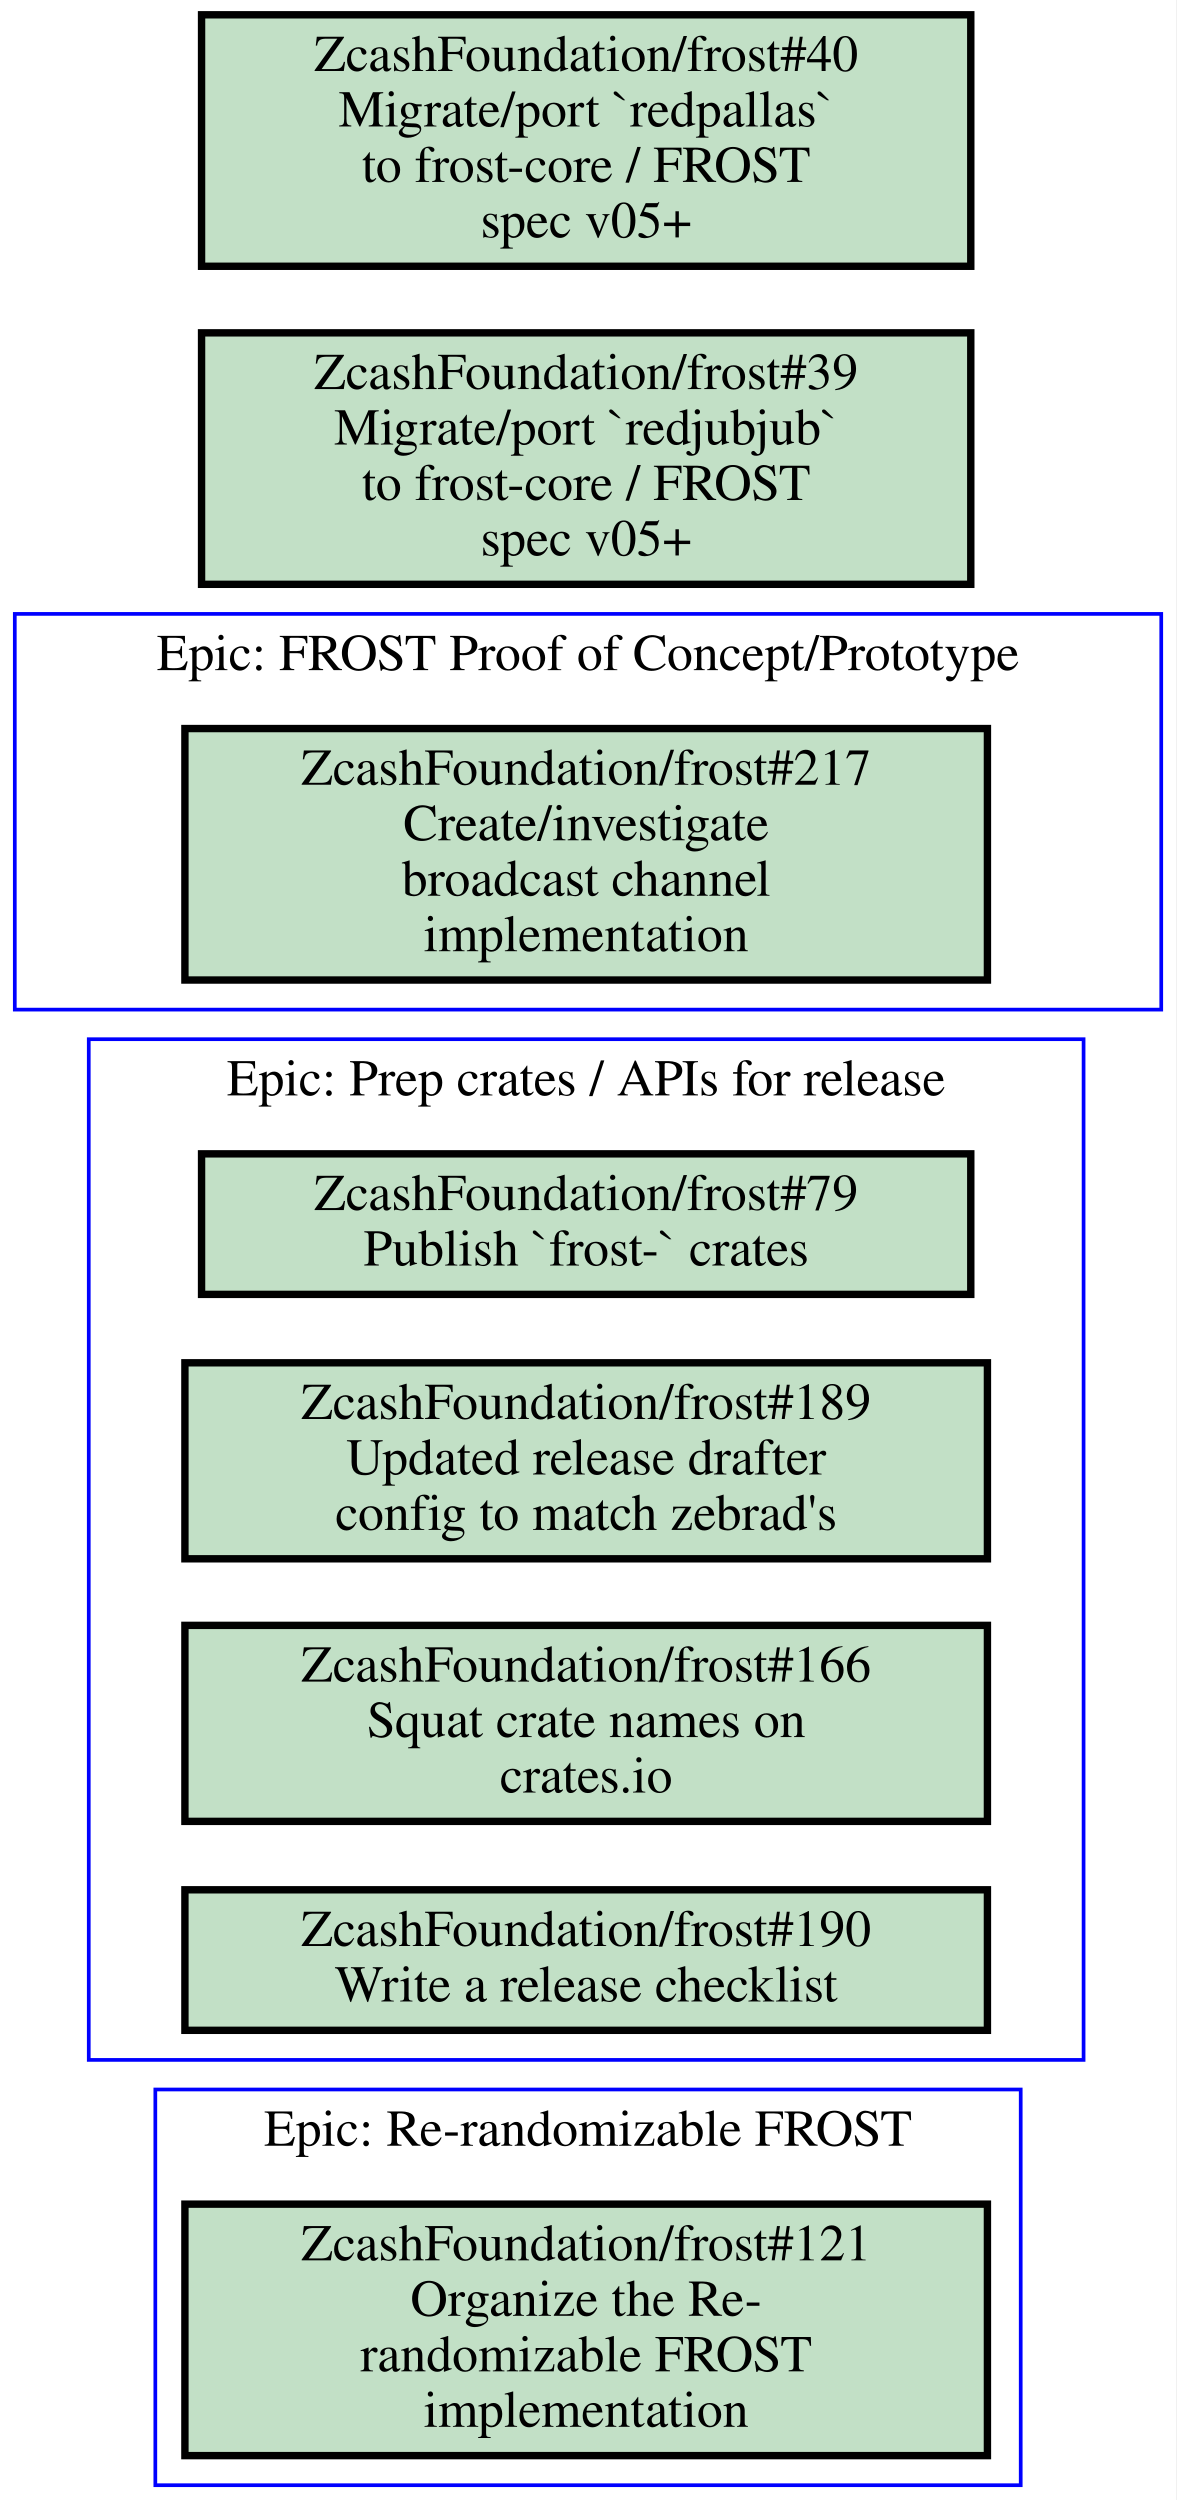
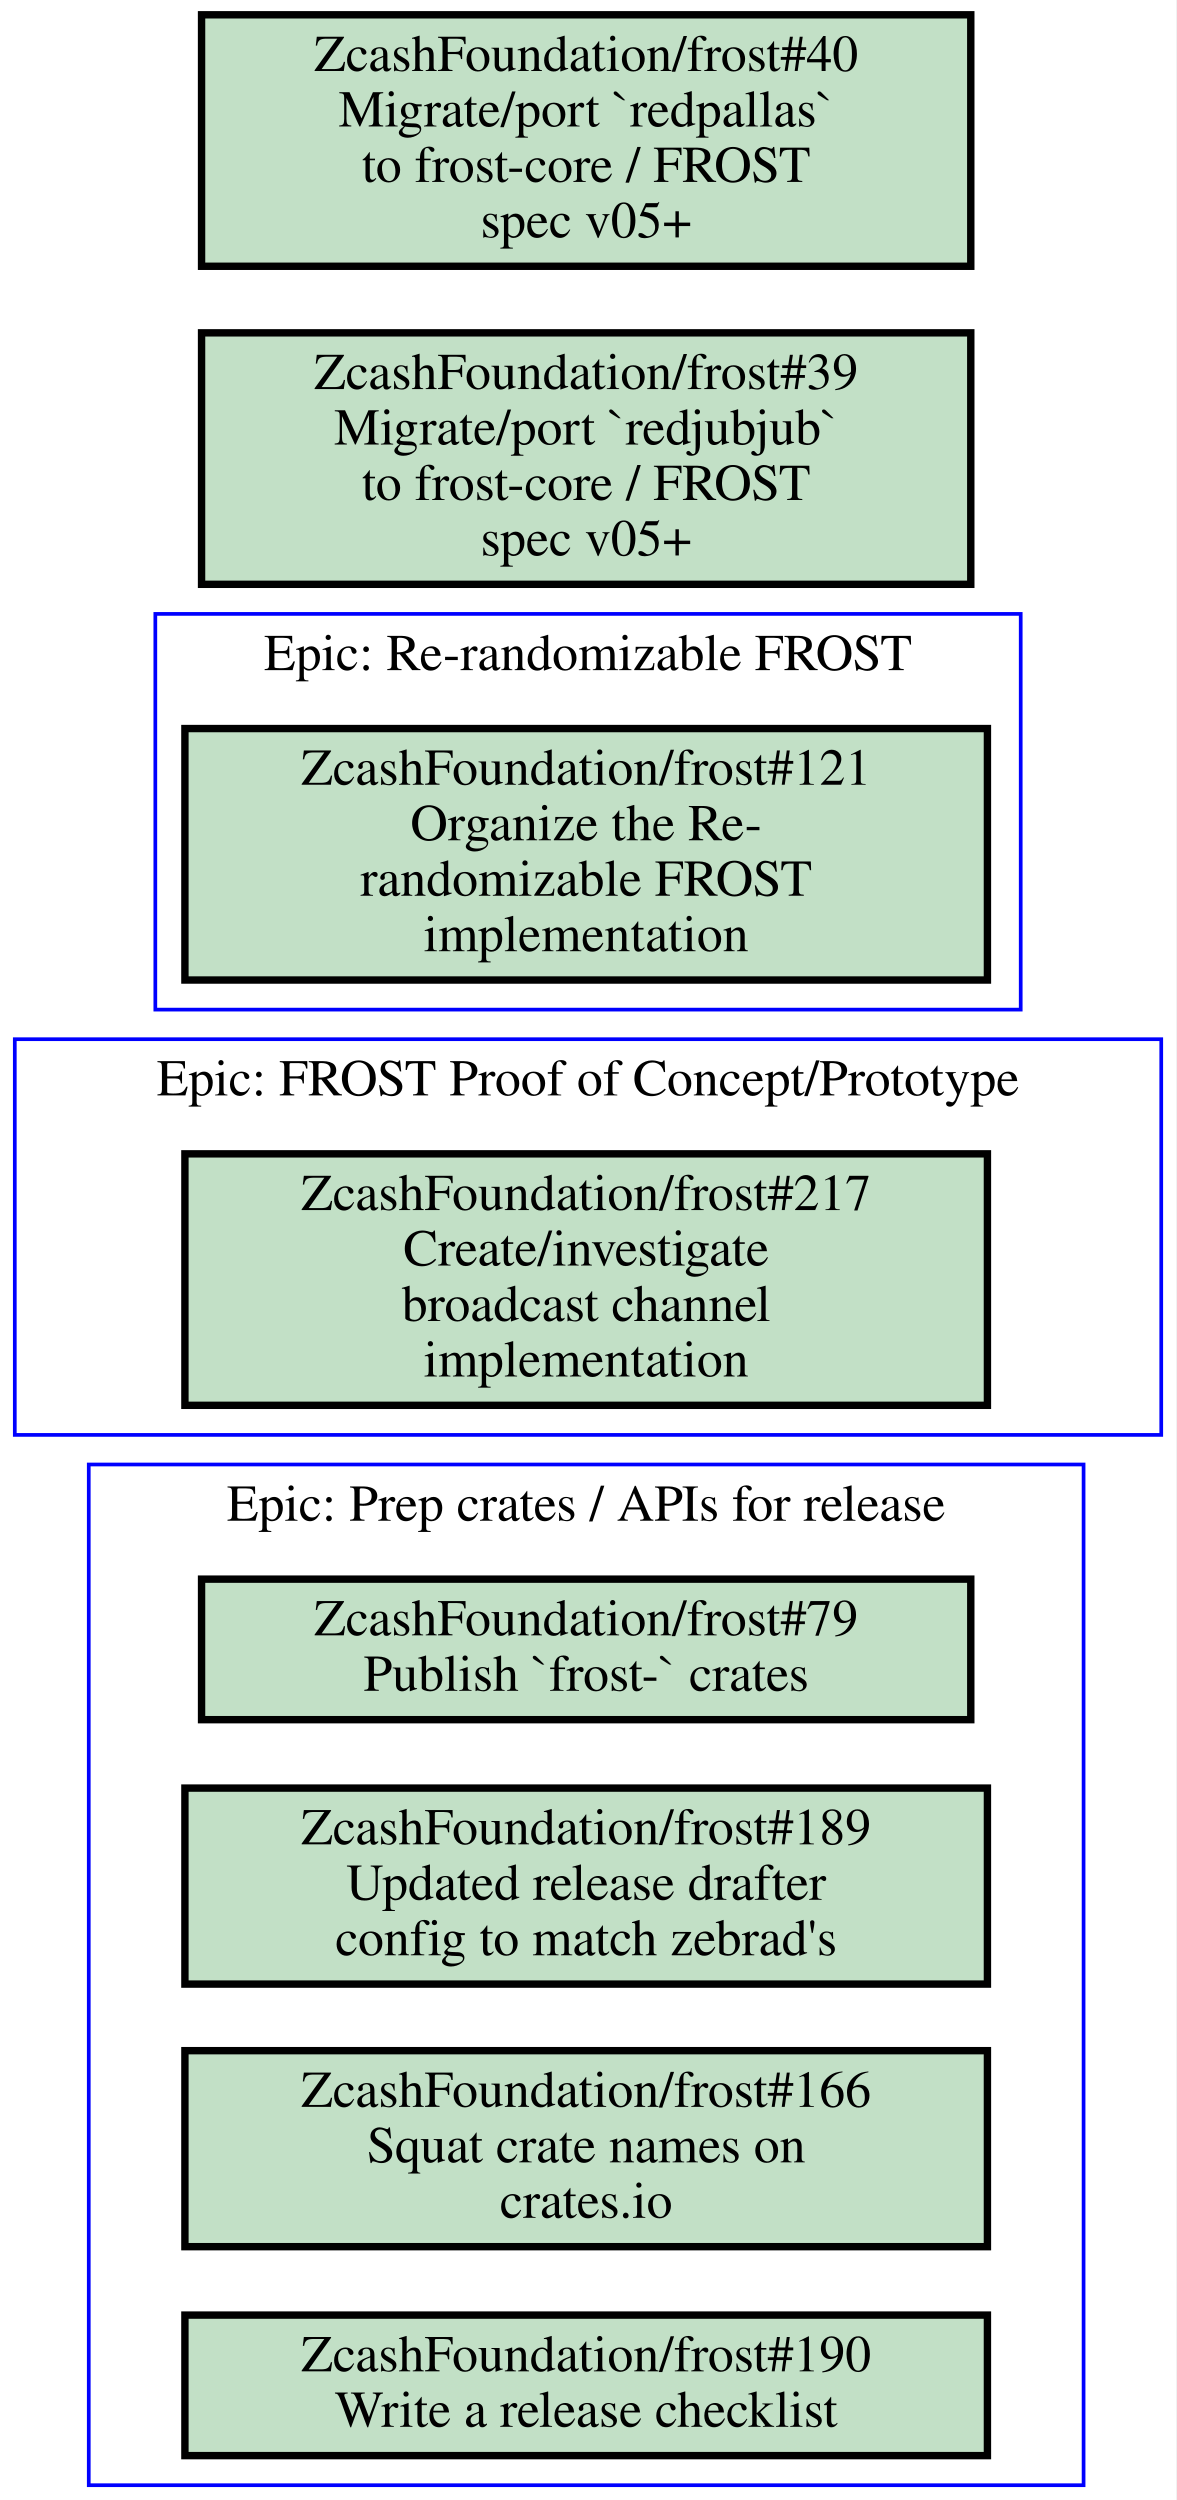
<svg xmlns="http://www.w3.org/2000/svg" xmlns:xlink="http://www.w3.org/1999/xlink" width="318pt" height="676pt" viewBox="0.00 0.00 318.00 676.00">
  <g id="graph0" class="graph" transform="scale(1 1) rotate(0) translate(4 672)">
    <polygon fill="#ffffff" stroke="transparent" points="-4,4 -4,-672 314,-672 314,4 -4,4" />
    <g id="clust1" class="cluster">
-       <polygon fill="none" stroke="#0000ff" points="38,0 38,-107 272,-107 272,0 38,0" />
-       <text text-anchor="middle" x="155" y="-91.8" font-family="Times,serif" font-size="14.00" fill="#000000">Epic: Re-randomizable FROST</text>
+       <polygon fill="none" stroke="#0000ff" points="20,0 20,-276 289,-276 289,0 20,0" />
+       <text text-anchor="middle" x="154.5" y="-260.8" font-family="Times,serif" font-size="14.00" fill="#000000">Epic: Prep crates / APIs for release</text>
    </g>
    <g id="clust2" class="cluster">
-       <polygon fill="none" stroke="#0000ff" points="20,-115 20,-391 289,-391 289,-115 20,-115" />
-       <text text-anchor="middle" x="154.5" y="-375.8" font-family="Times,serif" font-size="14.00" fill="#000000">Epic: Prep crates / APIs for release</text>
+       <polygon fill="none" stroke="#0000ff" points="0,-284 0,-391 310,-391 310,-284 0,-284" />
+       <text text-anchor="middle" x="155" y="-375.8" font-family="Times,serif" font-size="14.00" fill="#000000">Epic: FROST Proof of Concept/Prototype</text>
    </g>
    <g id="clust3" class="cluster">
-       <polygon fill="none" stroke="#0000ff" points="0,-399 0,-506 310,-506 310,-399 0,-399" />
-       <text text-anchor="middle" x="155" y="-490.8" font-family="Times,serif" font-size="14.00" fill="#000000">Epic: FROST Proof of Concept/Prototype</text>
+       <polygon fill="none" stroke="#0000ff" points="38,-399 38,-506 272,-506 272,-399 38,-399" />
+       <text text-anchor="middle" x="155" y="-490.8" font-family="Times,serif" font-size="14.00" fill="#000000">Epic: Re-randomizable FROST</text>
    </g>
    <g id="node1" class="node open">
      <g id="a_node1">
-         <a xlink:href="https://github.com/ZcashFoundation/frost/issues/121" xlink:title="ZcashFoundation/frost#121&#10;Organize the Re-&#10;randomizable FROST&#10;implementation" target="_blank">
-           <polygon fill="#c2e0c6" stroke="#000000" stroke-width="2" points="263,-76 46,-76 46,-8 263,-8 263,-76" />
-           <text text-anchor="middle" x="154.5" y="-60.8" font-family="Times,serif" font-size="14.00" fill="#000000">ZcashFoundation/frost#121</text>
-           <text text-anchor="middle" x="154.5" y="-45.8" font-family="Times,serif" font-size="14.00" fill="#000000">Organize the Re-</text>
-           <text text-anchor="middle" x="154.5" y="-30.8" font-family="Times,serif" font-size="14.00" fill="#000000">randomizable FROST</text>
-           <text text-anchor="middle" x="154.5" y="-15.8" font-family="Times,serif" font-size="14.00" fill="#000000">implementation</text>
+         <a xlink:href="https://github.com/ZcashFoundation/frost/issues/79" xlink:title="ZcashFoundation/frost#79&#10;Publish `frost-` crates" target="_blank">
+           <polygon fill="#c2e0c6" stroke="#000000" stroke-width="2" points="258.5,-245 50.5,-245 50.5,-207 258.5,-207 258.5,-245" />
+           <text text-anchor="middle" x="154.5" y="-229.8" font-family="Times,serif" font-size="14.00" fill="#000000">ZcashFoundation/frost#79</text>
+           <text text-anchor="middle" x="154.5" y="-214.8" font-family="Times,serif" font-size="14.00" fill="#000000">Publish `frost-` crates</text>
        </a>
      </g>
    </g>
    <g id="node2" class="node open">
      <g id="a_node2">
-         <a xlink:href="https://github.com/ZcashFoundation/frost/issues/79" xlink:title="ZcashFoundation/frost#79&#10;Publish `frost-` crates" target="_blank">
-           <polygon fill="#c2e0c6" stroke="#000000" stroke-width="2" points="258.5,-360 50.5,-360 50.5,-322 258.5,-322 258.5,-360" />
-           <text text-anchor="middle" x="154.5" y="-344.8" font-family="Times,serif" font-size="14.00" fill="#000000">ZcashFoundation/frost#79</text>
-           <text text-anchor="middle" x="154.5" y="-329.8" font-family="Times,serif" font-size="14.00" fill="#000000">Publish `frost-` crates</text>
+         <a xlink:href="https://github.com/ZcashFoundation/frost/issues/189" xlink:title="ZcashFoundation/frost#189&#10;Updated release drafter&#10;config to match zebrad's" target="_blank">
+           <polygon fill="#c2e0c6" stroke="#000000" stroke-width="2" points="263,-188.5 46,-188.5 46,-135.5 263,-135.5 263,-188.5" />
+           <text text-anchor="middle" x="154.5" y="-173.3" font-family="Times,serif" font-size="14.00" fill="#000000">ZcashFoundation/frost#189</text>
+           <text text-anchor="middle" x="154.5" y="-158.3" font-family="Times,serif" font-size="14.00" fill="#000000">Updated release drafter</text>
+           <text text-anchor="middle" x="154.5" y="-143.3" font-family="Times,serif" font-size="14.00" fill="#000000">config to match zebrad's</text>
        </a>
      </g>
    </g>
    <g id="node3" class="node open">
      <g id="a_node3">
-         <a xlink:href="https://github.com/ZcashFoundation/frost/issues/189" xlink:title="ZcashFoundation/frost#189&#10;Updated release drafter&#10;config to match zebrad's" target="_blank">
-           <polygon fill="#c2e0c6" stroke="#000000" stroke-width="2" points="263,-303.5 46,-303.5 46,-250.5 263,-250.5 263,-303.5" />
-           <text text-anchor="middle" x="154.5" y="-288.3" font-family="Times,serif" font-size="14.00" fill="#000000">ZcashFoundation/frost#189</text>
-           <text text-anchor="middle" x="154.5" y="-273.3" font-family="Times,serif" font-size="14.00" fill="#000000">Updated release drafter</text>
-           <text text-anchor="middle" x="154.5" y="-258.3" font-family="Times,serif" font-size="14.00" fill="#000000">config to match zebrad's</text>
+         <a xlink:href="https://github.com/ZcashFoundation/frost/issues/166" xlink:title="ZcashFoundation/frost#166&#10;Squat crate names on&#10;crates.io" target="_blank">
+           <polygon fill="#c2e0c6" stroke="#000000" stroke-width="2" points="263,-117.5 46,-117.5 46,-64.5 263,-64.5 263,-117.5" />
+           <text text-anchor="middle" x="154.5" y="-102.3" font-family="Times,serif" font-size="14.00" fill="#000000">ZcashFoundation/frost#166</text>
+           <text text-anchor="middle" x="154.5" y="-87.3" font-family="Times,serif" font-size="14.00" fill="#000000">Squat crate names on</text>
+           <text text-anchor="middle" x="154.5" y="-72.3" font-family="Times,serif" font-size="14.00" fill="#000000">crates.io</text>
        </a>
      </g>
    </g>
    <g id="node4" class="node open">
      <g id="a_node4">
-         <a xlink:href="https://github.com/ZcashFoundation/frost/issues/166" xlink:title="ZcashFoundation/frost#166&#10;Squat crate names on&#10;crates.io" target="_blank">
-           <polygon fill="#c2e0c6" stroke="#000000" stroke-width="2" points="263,-232.5 46,-232.5 46,-179.5 263,-179.5 263,-232.5" />
-           <text text-anchor="middle" x="154.5" y="-217.3" font-family="Times,serif" font-size="14.00" fill="#000000">ZcashFoundation/frost#166</text>
-           <text text-anchor="middle" x="154.5" y="-202.3" font-family="Times,serif" font-size="14.00" fill="#000000">Squat crate names on</text>
-           <text text-anchor="middle" x="154.5" y="-187.3" font-family="Times,serif" font-size="14.00" fill="#000000">crates.io</text>
+         <a xlink:href="https://github.com/ZcashFoundation/frost/issues/190" xlink:title="ZcashFoundation/frost#190&#10;Write a release checklist" target="_blank">
+           <polygon fill="#c2e0c6" stroke="#000000" stroke-width="2" points="263,-46 46,-46 46,-8 263,-8 263,-46" />
+           <text text-anchor="middle" x="154.5" y="-30.8" font-family="Times,serif" font-size="14.00" fill="#000000">ZcashFoundation/frost#190</text>
+           <text text-anchor="middle" x="154.5" y="-15.8" font-family="Times,serif" font-size="14.00" fill="#000000">Write a release checklist</text>
        </a>
      </g>
    </g>
    <g id="node5" class="node open">
      <g id="a_node5">
-         <a xlink:href="https://github.com/ZcashFoundation/frost/issues/190" xlink:title="ZcashFoundation/frost#190&#10;Write a release checklist" target="_blank">
-           <polygon fill="#c2e0c6" stroke="#000000" stroke-width="2" points="263,-161 46,-161 46,-123 263,-123 263,-161" />
-           <text text-anchor="middle" x="154.5" y="-145.8" font-family="Times,serif" font-size="14.00" fill="#000000">ZcashFoundation/frost#190</text>
-           <text text-anchor="middle" x="154.5" y="-130.8" font-family="Times,serif" font-size="14.00" fill="#000000">Write a release checklist</text>
+         <a xlink:href="https://github.com/ZcashFoundation/frost/issues/217" xlink:title="ZcashFoundation/frost#217&#10;Create/investigate&#10;broadcast channel&#10;implementation" target="_blank">
+           <polygon fill="#c2e0c6" stroke="#000000" stroke-width="2" points="263,-360 46,-360 46,-292 263,-292 263,-360" />
+           <text text-anchor="middle" x="154.5" y="-344.8" font-family="Times,serif" font-size="14.00" fill="#000000">ZcashFoundation/frost#217</text>
+           <text text-anchor="middle" x="154.5" y="-329.8" font-family="Times,serif" font-size="14.00" fill="#000000">Create/investigate</text>
+           <text text-anchor="middle" x="154.5" y="-314.8" font-family="Times,serif" font-size="14.00" fill="#000000">broadcast channel</text>
+           <text text-anchor="middle" x="154.5" y="-299.8" font-family="Times,serif" font-size="14.00" fill="#000000">implementation</text>
        </a>
      </g>
    </g>
    <g id="node6" class="node open">
      <g id="a_node6">
-         <a xlink:href="https://github.com/ZcashFoundation/frost/issues/217" xlink:title="ZcashFoundation/frost#217&#10;Create/investigate&#10;broadcast channel&#10;implementation" target="_blank">
+         <a xlink:href="https://github.com/ZcashFoundation/frost/issues/121" xlink:title="ZcashFoundation/frost#121&#10;Organize the Re-&#10;randomizable FROST&#10;implementation" target="_blank">
          <polygon fill="#c2e0c6" stroke="#000000" stroke-width="2" points="263,-475 46,-475 46,-407 263,-407 263,-475" />
-           <text text-anchor="middle" x="154.5" y="-459.8" font-family="Times,serif" font-size="14.00" fill="#000000">ZcashFoundation/frost#217</text>
-           <text text-anchor="middle" x="154.5" y="-444.8" font-family="Times,serif" font-size="14.00" fill="#000000">Create/investigate</text>
-           <text text-anchor="middle" x="154.5" y="-429.8" font-family="Times,serif" font-size="14.00" fill="#000000">broadcast channel</text>
+           <text text-anchor="middle" x="154.5" y="-459.8" font-family="Times,serif" font-size="14.00" fill="#000000">ZcashFoundation/frost#121</text>
+           <text text-anchor="middle" x="154.5" y="-444.8" font-family="Times,serif" font-size="14.00" fill="#000000">Organize the Re-</text>
+           <text text-anchor="middle" x="154.5" y="-429.8" font-family="Times,serif" font-size="14.00" fill="#000000">randomizable FROST</text>
          <text text-anchor="middle" x="154.5" y="-414.8" font-family="Times,serif" font-size="14.00" fill="#000000">implementation</text>
        </a>
      </g>
    </g>
    <g id="node7" class="node open">
      <g id="a_node7">
        <a xlink:href="https://github.com/ZcashFoundation/frost/issues/39" xlink:title="ZcashFoundation/frost#39&#10;Migrate/port `redjubjub`&#10;to frost-core / FROST&#10;spec v05+" target="_blank">
          <polygon fill="#c2e0c6" stroke="#000000" stroke-width="2" points="258.5,-582 50.5,-582 50.5,-514 258.5,-514 258.5,-582" />
          <text text-anchor="middle" x="154.5" y="-566.8" font-family="Times,serif" font-size="14.00" fill="#000000">ZcashFoundation/frost#39</text>
          <text text-anchor="middle" x="154.5" y="-551.8" font-family="Times,serif" font-size="14.00" fill="#000000">Migrate/port `redjubjub`</text>
          <text text-anchor="middle" x="154.5" y="-536.8" font-family="Times,serif" font-size="14.00" fill="#000000">to frost-core / FROST</text>
          <text text-anchor="middle" x="154.5" y="-521.8" font-family="Times,serif" font-size="14.00" fill="#000000">spec v05+</text>
        </a>
      </g>
    </g>
    <g id="node8" class="node open">
      <g id="a_node8">
        <a xlink:href="https://github.com/ZcashFoundation/frost/issues/40" xlink:title="ZcashFoundation/frost#40&#10;Migrate/port `redpallas`&#10;to frost-core / FROST&#10;spec v05+" target="_blank">
          <polygon fill="#c2e0c6" stroke="#000000" stroke-width="2" points="258.5,-668 50.5,-668 50.5,-600 258.5,-600 258.5,-668" />
          <text text-anchor="middle" x="154.5" y="-652.8" font-family="Times,serif" font-size="14.00" fill="#000000">ZcashFoundation/frost#40</text>
          <text text-anchor="middle" x="154.5" y="-637.8" font-family="Times,serif" font-size="14.00" fill="#000000">Migrate/port `redpallas`</text>
          <text text-anchor="middle" x="154.5" y="-622.8" font-family="Times,serif" font-size="14.00" fill="#000000">to frost-core / FROST</text>
          <text text-anchor="middle" x="154.5" y="-607.8" font-family="Times,serif" font-size="14.00" fill="#000000">spec v05+</text>
        </a>
      </g>
    </g>
  </g>
</svg>
